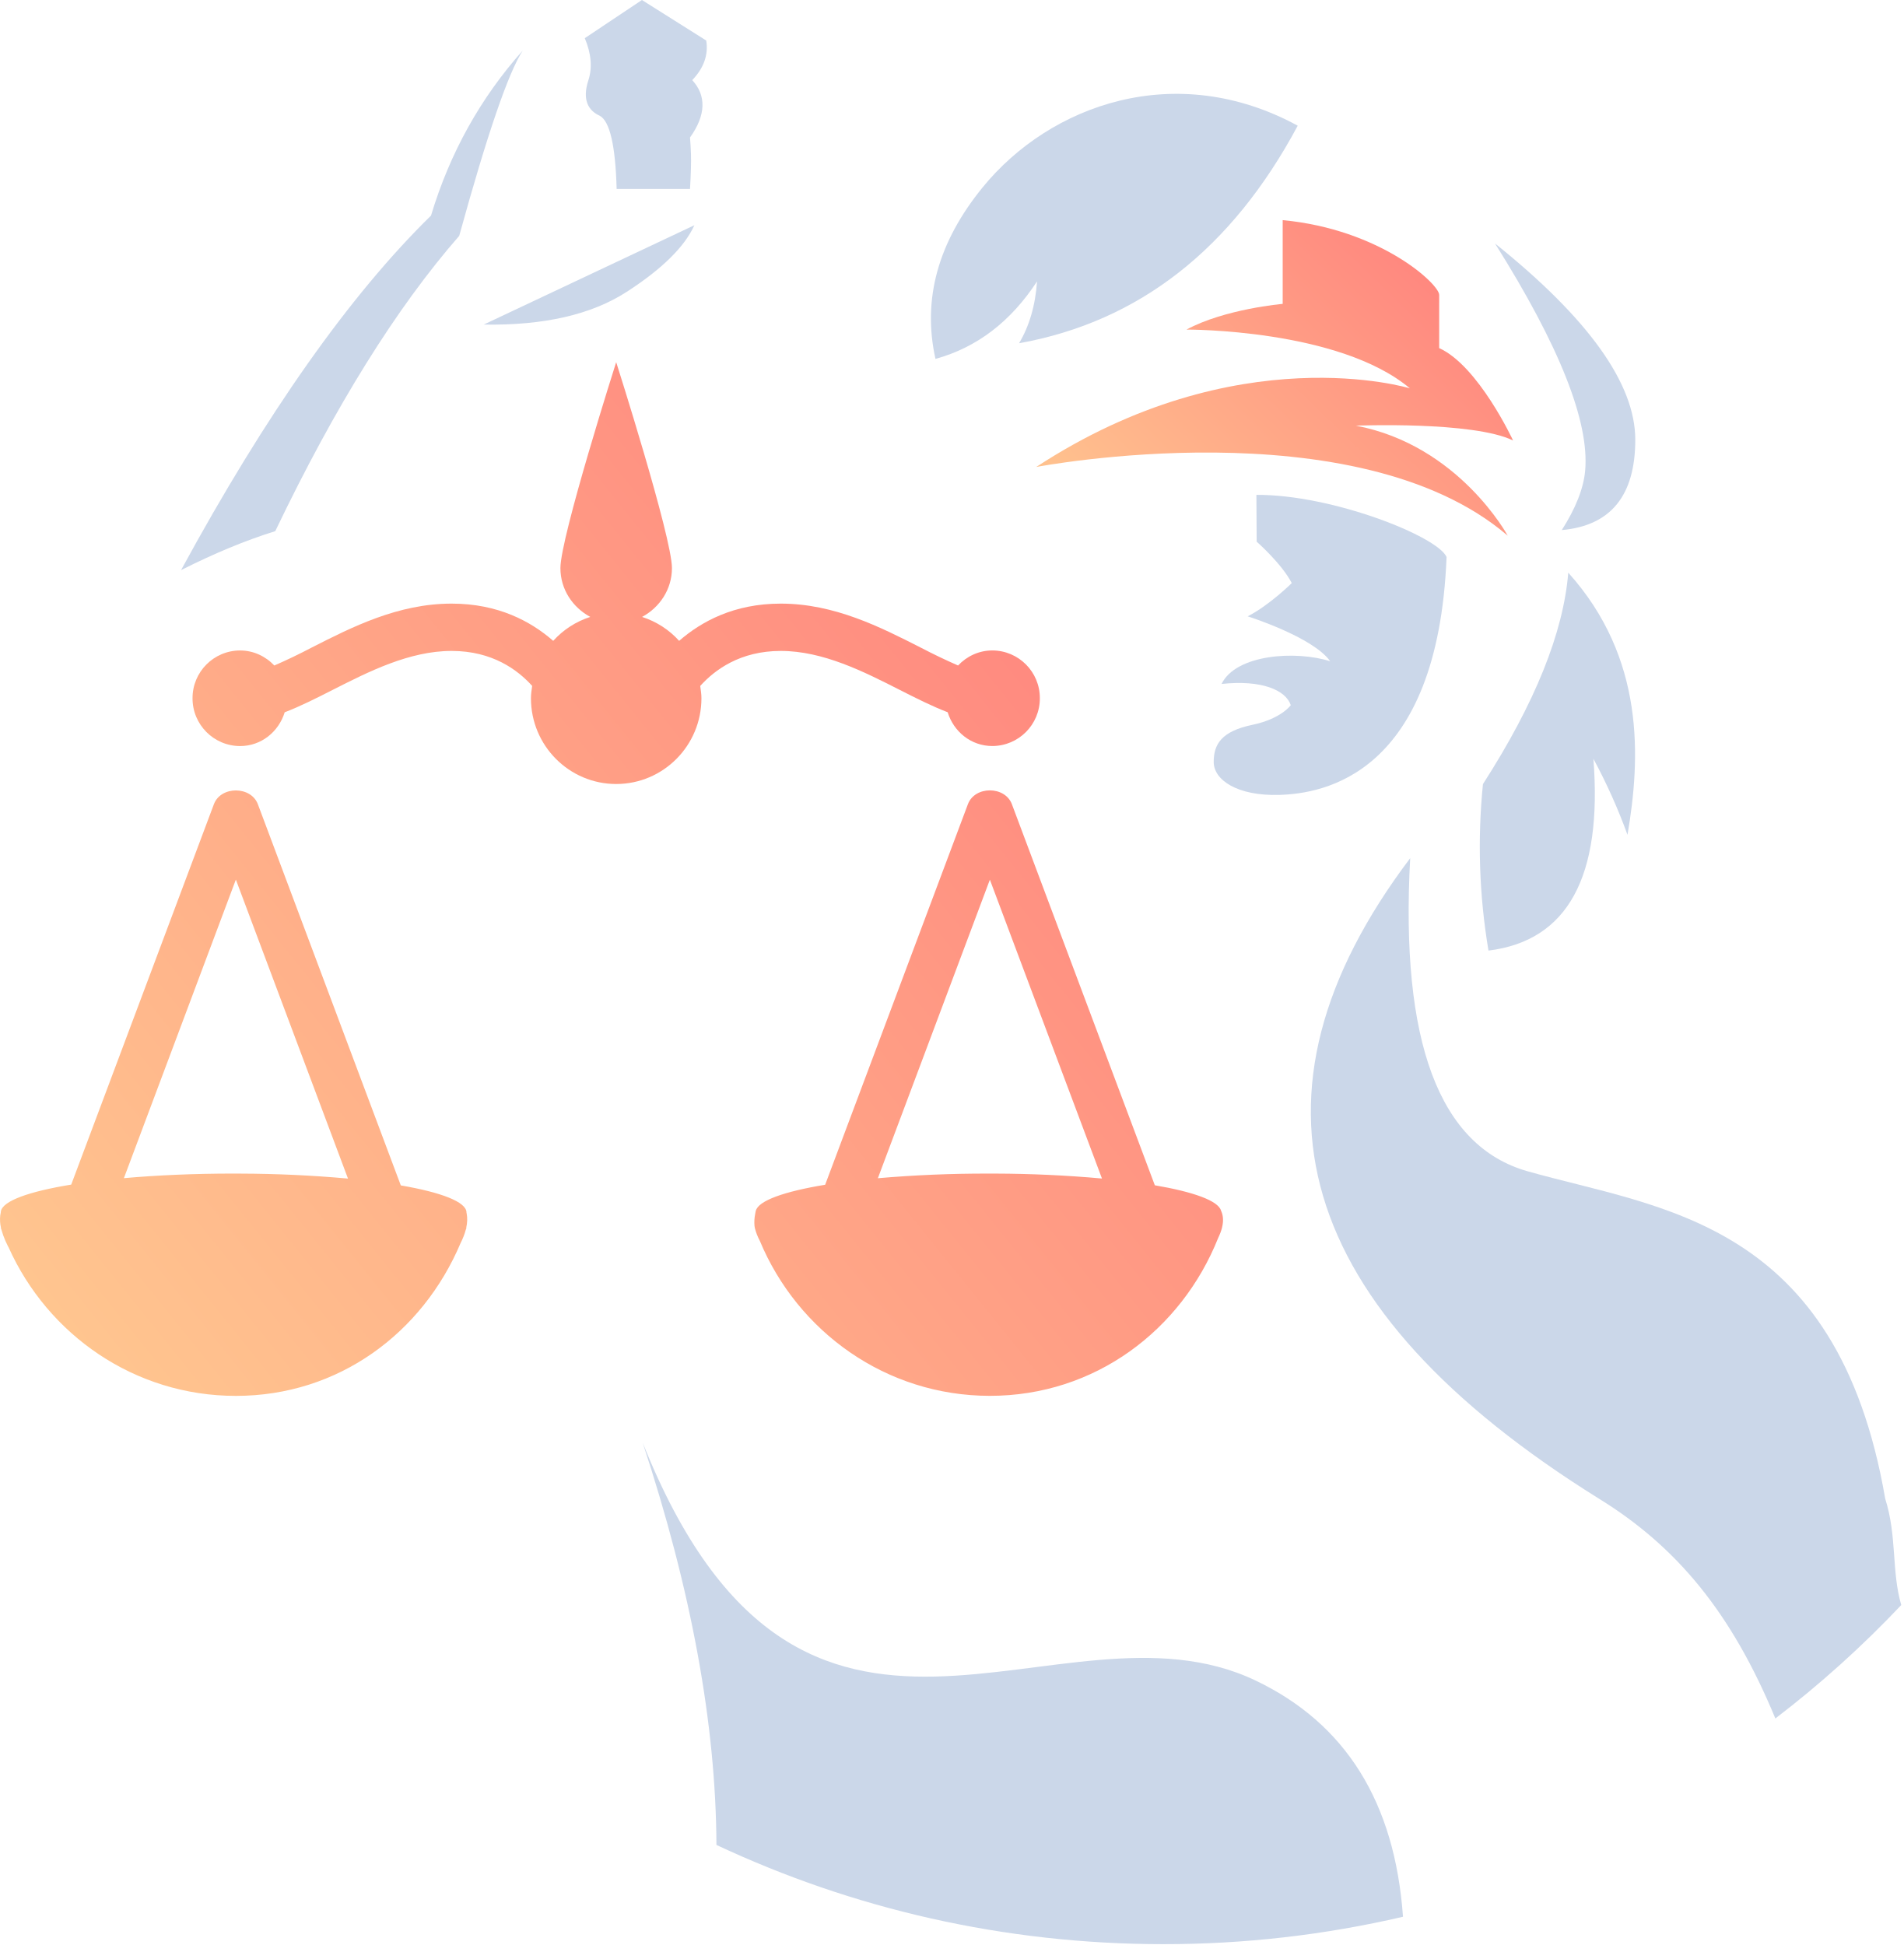
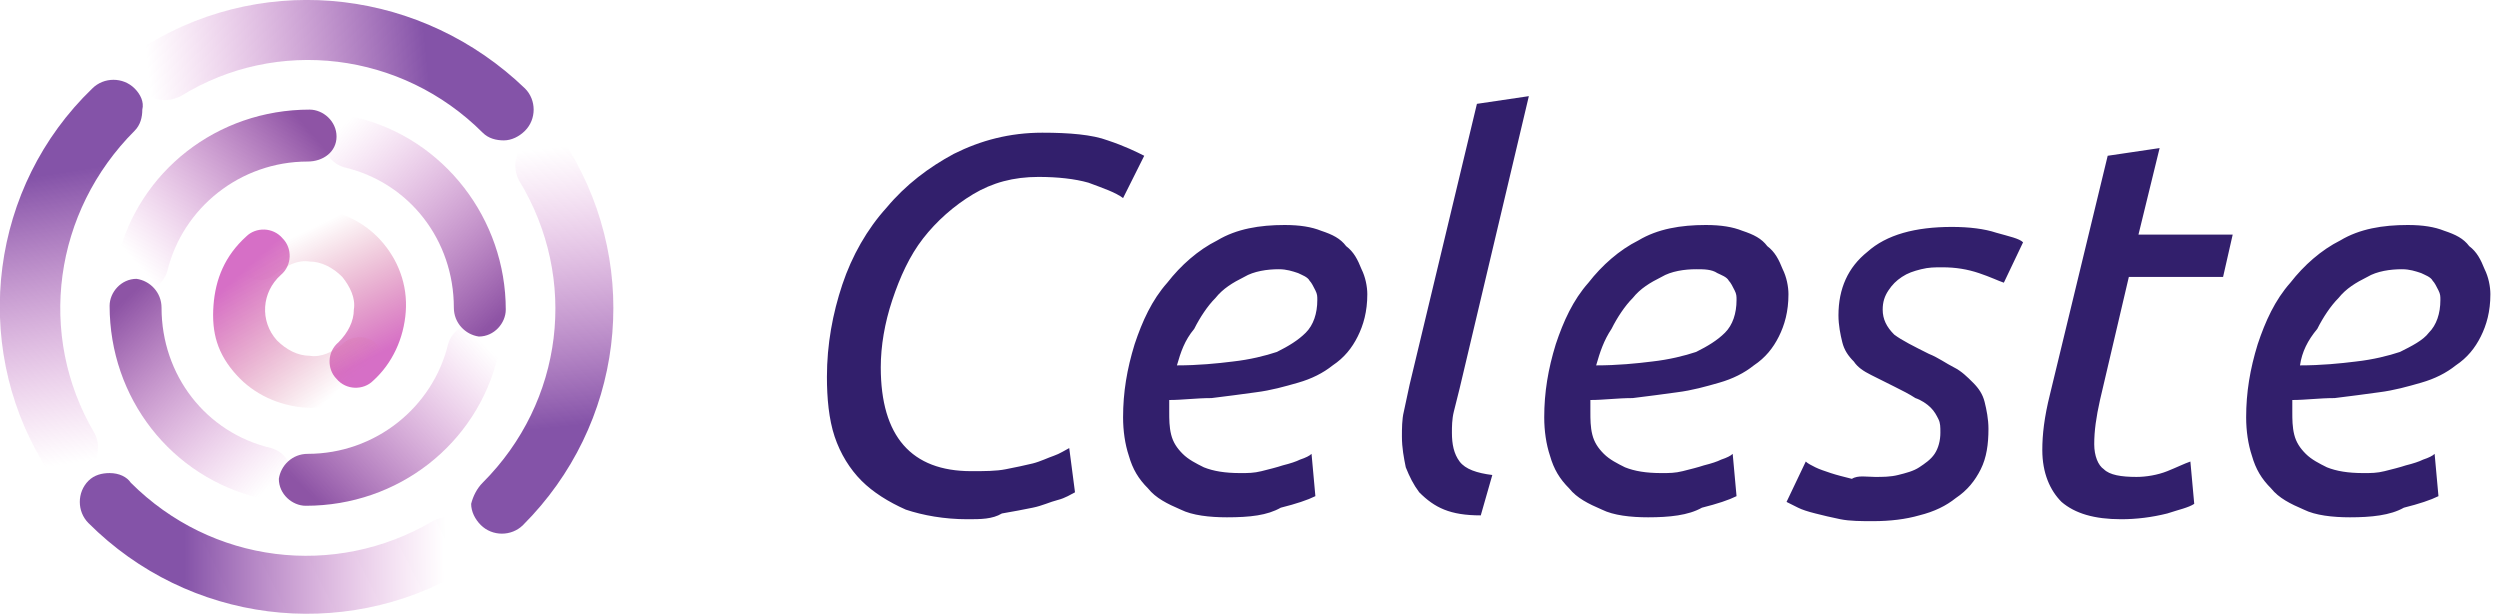
- <svg xmlns="http://www.w3.org/2000/svg" width="91" height="93" fill="none">
-   <path d="M12.329 38.456l6.833 18.224c1.944.335 3.14.792 3.14 1.295v.01l-.003-.01.011.044c.041.21.035.44-.02.688h.012l-.037.104c-.053.199-.135.41-.247.632-1.812 4.281-5.815 7.301-10.742 7.301-4.85 0-8.992-2.928-10.866-7.104l.11.195a4.141 4.141 0 01-.453-1.041l-.03-.086.01-.001a1.757 1.757 0 01-.035-.596l.025-.136.005-.057c.09-.5 1.36-.95 3.363-1.276l6.82-18.186c.328-.882 1.773-.882 2.104 0zm36.049-.002l6.833 18.22c1.85.316 3.033.741 3.165 1.212l-.019-.038c.108.208.14.448.094.72l-.028.137c-.04.154-.1.315-.182.485-1.764 4.416-5.893 7.552-10.915 7.552-4.969 0-9.194-3.073-11-7.412a2.706 2.706 0 01-.235-.603l-.004-.02-.001-.002-.014-.087a2.014 2.014 0 01.029-.556l.027-.146-.002.013a.305.305 0 01.005-.025l.002-.01h.002c.123-.487 1.369-.925 3.315-1.245l6.824-18.195c.328-.883 1.773-.883 2.104 0zm-37.102 3.605L5.923 56.334c1.563-.14 3.35-.22 5.246-.22l.34.002a58.5 58.5 0 015.128.238l-5.36-14.295zm36.05 0L41.97 56.337a59.64 59.64 0 015.284-.222h.34a58.6 58.6 0 015.09.236l-5.36-14.292zM29.459 17.317s2.666 8.365 2.666 9.846c0 1.02-.589 1.883-1.427 2.335.69.224 1.297.617 1.771 1.144 1.06-.922 2.62-1.78 4.858-1.78 2.56 0 4.761 1.12 6.704 2.109a29.26 29.26 0 001.773.85c.414-.439.992-.72 1.64-.72a2.277 2.277 0 012.27 2.285 2.277 2.277 0 01-2.27 2.285c-1.02 0-1.849-.685-2.137-1.615-.744-.285-1.506-.67-2.29-1.068-1.718-.873-3.667-1.864-5.69-1.864-1.944 0-3.158.907-3.85 1.674.026.195.058.387.058.588 0 2.264-1.825 4.101-4.076 4.101-2.25 0-4.075-1.837-4.075-4.1 0-.202.031-.397.058-.591-.695-.77-1.909-1.672-3.85-1.672-2.024 0-3.973.993-5.693 1.866-.782.398-1.544.783-2.288 1.068-.288.93-1.117 1.615-2.136 1.615a2.279 2.279 0 01-2.27-2.287 2.277 2.277 0 012.27-2.284c.648 0 1.226.282 1.64.719a26.736 26.736 0 001.77-.85c1.943-.989 4.146-2.109 6.706-2.109 2.24 0 3.8.858 4.858 1.78a4.038 4.038 0 011.772-1.144c-.839-.453-1.428-1.312-1.428-2.335 0-1.481 2.666-9.846 2.666-9.846z" fill="url(#paint0_linear)" />
-   <path d="M61.324 14.53s-2.766.238-4.598 1.229c0 0 7.288-.04 10.68 2.81 0 0-8.25-2.535-17.864 3.759 0 0 15.291-2.93 22.54 3.285 0 0-2.339-4.33-7.258-5.26 0 0 5.597-.224 7.514.708 0 0-1.655-3.567-3.532-4.417V14.1c0-.515-2.803-3.133-7.482-3.575v4.005z" fill="url(#paint1_linear)" />
-   <path d="M60.08 25.9s1.18 1.03 1.679 1.98c0 0-1.078 1.066-2.109 1.59 0 0 3.122.984 3.944 2.147-1.664-.524-4.507-.328-5.192 1.086 1.9-.205 3.064.286 3.309 1.014 0 0-.452.651-1.835.94-1.474.309-1.85.921-1.85 1.777 0 .855 1.119 1.637 3.151 1.574 2.03-.065 7.564-.902 7.982-11.373-.418-.985-5.474-2.995-9.092-2.973l.013 2.239zM70.9 37.489c2.484-3.867 3.843-7.236 4.077-10.107 3.678 4.087 3.457 8.873 2.832 12.535a27.11 27.11 0 00-1.63-3.636c.44 5.646-1.232 8.704-5.016 9.171a29.865 29.865 0 01-.264-7.963zM24.991 2.418c-.69 1.062-1.702 4.015-3.036 8.859-2.997 3.43-5.928 8.136-8.795 14.12-1.415.44-2.916 1.061-4.504 1.863 4.071-7.485 8.054-13.135 11.95-16.952.9-2.99 2.361-5.62 4.385-7.89zm8.207 8.351L23.125 15.52c2.87.048 5.15-.474 6.838-1.566 1.689-1.091 2.767-2.154 3.235-3.186zm-3.717-1.734c-.057-2.077-.327-3.244-.811-3.502-.538-.24-.85-.758-.538-1.702.193-.6.135-1.27-.174-2.006L30.69 0l3.075 1.938c.108.684-.116 1.315-.67 1.893.67.725.67 1.661-.106 2.742.021.268.036.53.045.788.013.39-.002.948-.045 1.674H29.48z" fill="#CBD7E9" />
-   <path d="M67.42 41.033c-.481 8.78 1.388 13.77 5.608 14.97 6.331 1.798 14.8 2.323 17.102 15.656.572 1.804.294 3.461.767 5.086a50.365 50.365 0 01-6.019 5.424c-2.104-5.088-4.735-8.23-8.433-10.51-14.577-9.08-17.585-19.288-9.025-30.626zM30.724 68.976c7.633 19.161 19.851 6.884 29.29 11.372 4.316 2.052 6.67 5.82 7.062 11.302a50.436 50.436 0 01-11.453 1.31c-7.638 0-14.88-1.7-21.371-4.745-.024-5.768-1.2-12.181-3.528-19.24zm40.753-57.332c3.079 4.896 4.515 8.517 4.308 10.863-.078.848-.451 1.794-1.118 2.839 2.343-.21 3.514-1.65 3.514-4.322s-2.235-5.799-6.704-9.38zm-26.752 5.517c1.98-.547 3.598-1.782 4.855-3.706-.08 1.146-.367 2.131-.86 2.958 5.722-1.03 10.163-4.497 13.323-10.403C56.216 2.842 50.21 5.004 46.99 8.945c-2.146 2.627-2.901 5.366-2.266 8.216z" fill="#CBD7E9" />
-   <defs>
-     <linearGradient id="paint0_linear" x1="0" y1="59.625" x2="54.276" y2="15.911" gradientUnits="userSpaceOnUse">
-       <stop stop-color="#FFC58F" />
-       <stop offset="1" stop-color="#FF7C7C" />
-     </linearGradient>
-     <linearGradient id="paint1_linear" x1="49.542" y1="23.44" x2="66.493" y2="6.004" gradientUnits="userSpaceOnUse">
-       <stop stop-color="#FFC58F" />
-       <stop offset="1" stop-color="#FF7C7C" />
-     </linearGradient>
-   </defs>
+ <svg xmlns="http://www.w3.org/2000/svg" version="1.1" id="Layer_1" x="0" y="0" viewBox="0 0 130 32" xml:space="preserve">
+   <style>.st0{fill:#321f6c}</style>
+   <path class="st0" d="M50.3 27c-1.2 0-2.3-.2-3.2-.5-.9-.4-1.7-.9-2.3-1.5-.6-.6-1.1-1.4-1.4-2.3-.3-.9-.4-2-.4-3.1 0-1.7.3-3.3.8-4.8s1.3-2.9 2.3-4c1-1.2 2.2-2.1 3.5-2.8 1.4-.7 2.9-1.1 4.6-1.1 1.4 0 2.6.1 3.4.4.9.3 1.5.6 1.9.8l-1.1 2.2c-.4-.3-1-.5-1.8-.8-.7-.2-1.6-.3-2.6-.3-1.3 0-2.4.3-3.4.9-1 .6-1.9 1.4-2.6 2.3-.7.9-1.2 2-1.6 3.2-.4 1.2-.6 2.4-.6 3.5 0 3.6 1.6 5.4 4.7 5.4.7 0 1.3 0 1.8-.1s1-.2 1.4-.3c.4-.1.8-.3 1.1-.4.3-.1.6-.3.8-.4l.3 2.3c-.2.1-.5.3-.9.4-.4.1-.8.3-1.3.4-.5.1-1 .2-1.6.3-.5.3-1.1.3-1.8.3zM61.2 19c1.1 0 2.1-.1 2.9-.2.9-.1 1.7-.3 2.3-.5.6-.3 1.1-.6 1.5-1 .4-.4.6-1 .6-1.7 0-.2 0-.3-.1-.5s-.2-.4-.3-.5c-.1-.2-.4-.3-.6-.4-.3-.1-.6-.2-1-.2-.6 0-1.3.1-1.8.4-.6.3-1.1.6-1.5 1.1-.4.4-.8 1-1.1 1.6-.5.6-.7 1.2-.9 1.9zm2.6 7.9c-.9 0-1.8-.1-2.4-.4-.7-.3-1.3-.6-1.7-1.1-.5-.5-.8-1-1-1.7-.2-.6-.3-1.3-.3-2 0-1.3.2-2.5.6-3.8.4-1.2.9-2.3 1.7-3.2.7-.9 1.6-1.7 2.6-2.2 1-.6 2.2-.8 3.5-.8.8 0 1.4.1 1.9.3.6.2 1 .4 1.3.8.4.3.6.7.8 1.2.2.4.3.9.3 1.3 0 .9-.2 1.6-.5 2.2-.3.6-.7 1.1-1.3 1.5-.5.4-1.1.7-1.8.9-.7.2-1.4.4-2.2.5-.7.1-1.5.2-2.3.3-.8 0-1.5.1-2.2.1V21.4c0 .4 0 .8.1 1.2.1.4.3.7.6 1 .3.3.7.5 1.1.7.5.2 1.1.3 1.9.3.4 0 .7 0 1.1-.1.4-.1.8-.2 1.1-.3.4-.1.7-.2.9-.3.3-.1.5-.2.6-.3l.2 2.2c-.4.2-1 .4-1.8.6-.7.4-1.6.5-2.8.5zM75.9 20.2l-.3 1.2c-.1.4-.1.8-.1 1.1 0 .6.1 1.1.4 1.5.3.4.9.6 1.7.7l-.6 2.1c-.8 0-1.4-.1-1.9-.3-.5-.2-.9-.5-1.3-.9-.3-.4-.5-.8-.7-1.3-.1-.5-.2-1-.2-1.6 0-.4 0-.9.1-1.3.1-.5.2-.9.3-1.4l3.5-14.6 2.7-.4-3.6 15.2zM83 19c1.1 0 2.1-.1 2.9-.2.9-.1 1.7-.3 2.3-.5.6-.3 1.1-.6 1.5-1 .4-.4.6-1 .6-1.7 0-.2 0-.3-.1-.5s-.2-.4-.3-.5c-.1-.2-.4-.3-.6-.4-.3-.2-.7-.2-1.1-.2-.6 0-1.3.1-1.8.4-.6.3-1.1.6-1.5 1.1-.4.4-.8 1-1.1 1.6-.4.6-.6 1.2-.8 1.9zm2.7 7.9c-.9 0-1.8-.1-2.4-.4-.7-.3-1.3-.6-1.7-1.1-.5-.5-.8-1-1-1.7-.2-.6-.3-1.3-.3-2 0-1.3.2-2.5.6-3.8.4-1.2.9-2.3 1.7-3.2.7-.9 1.6-1.7 2.6-2.2 1-.6 2.2-.8 3.5-.8.8 0 1.4.1 1.9.3.6.2 1 .4 1.3.8.4.3.6.7.8 1.2.2.4.3.9.3 1.3 0 .9-.2 1.6-.5 2.2-.3.6-.7 1.1-1.3 1.5-.5.4-1.1.7-1.8.9-.7.2-1.4.4-2.2.5-.7.1-1.5.2-2.3.3-.8 0-1.5.1-2.2.1V21.4c0 .4 0 .8.1 1.2.1.4.3.7.6 1 .3.3.7.5 1.1.7.5.2 1.1.3 1.9.3.4 0 .7 0 1.1-.1.4-.1.8-.2 1.1-.3.4-.1.7-.2.9-.3.3-.1.5-.2.6-.3l.2 2.2c-.4.2-1 .4-1.8.6-.7.4-1.7.5-2.8.5zM97.5 24.8c.4 0 .8 0 1.2-.1.4-.1.8-.2 1.1-.4.3-.2.6-.4.8-.7.2-.3.3-.7.3-1.1 0-.3 0-.5-.1-.7-.1-.2-.2-.4-.4-.6-.2-.2-.5-.4-.8-.5-.3-.2-.7-.4-1.1-.6l-1.2-.6c-.4-.2-.7-.4-.9-.7-.3-.3-.5-.6-.6-1-.1-.4-.2-.9-.2-1.4 0-1.4.5-2.5 1.5-3.3 1-.9 2.5-1.3 4.4-1.3.9 0 1.7.1 2.3.3.7.2 1.2.3 1.4.5l-1 2.1c-.3-.1-.7-.3-1.3-.5-.6-.2-1.2-.3-1.9-.3-.4 0-.7 0-1.1.1-.4.1-.7.2-1 .4-.3.2-.5.4-.7.7-.2.3-.3.6-.3 1 0 .5.2.9.6 1.3.4.3 1 .6 1.8 1 .5.2.9.5 1.3.7.4.2.7.5 1 .8.3.3.5.6.6 1 .1.4.2.9.2 1.4 0 .8-.1 1.5-.4 2.1-.3.6-.7 1.1-1.3 1.5-.5.4-1.1.7-1.9.9-.7.2-1.5.3-2.4.3-.6 0-1.2 0-1.7-.1s-.9-.2-1.3-.3c-.4-.1-.7-.2-.9-.3l-.6-.3 1-2.1c.1.1.3.2.5.3.2.1.5.2.8.3.3.1.7.2 1.1.3.3-.2.8-.1 1.2-.1zM110.3 27c-1.4 0-2.4-.3-3.1-.9-.6-.6-1-1.5-1-2.7 0-.8.1-1.7.4-2.9l3-12.4 2.7-.4-1.1 4.5h4.9l-.5 2.2h-4.9l-1.5 6.4c-.2.9-.3 1.6-.3 2.3 0 .6.2 1.1.5 1.3.3.3.9.4 1.7.4.5 0 1.1-.1 1.6-.3.5-.2.9-.4 1.2-.5l.2 2.2c-.3.2-.8.3-1.4.5-.8.2-1.6.3-2.4.3zM119.6 19c1.1 0 2.1-.1 2.9-.2.9-.1 1.7-.3 2.3-.5.6-.3 1.2-.6 1.5-1 .4-.4.6-1 .6-1.7 0-.2 0-.3-.1-.5s-.2-.4-.3-.5c-.1-.2-.4-.3-.6-.4-.3-.1-.6-.2-1-.2-.6 0-1.3.1-1.8.4-.6.3-1.1.6-1.5 1.1-.4.4-.8 1-1.1 1.6-.5.6-.8 1.2-.9 1.9zm2.6 7.9c-.9 0-1.8-.1-2.4-.4-.7-.3-1.3-.6-1.7-1.1-.5-.5-.8-1-1-1.7-.2-.6-.3-1.3-.3-2 0-1.3.2-2.5.6-3.8.4-1.2.9-2.3 1.7-3.2.7-.9 1.6-1.7 2.6-2.2 1-.6 2.2-.8 3.5-.8.8 0 1.4.1 1.9.3.6.2 1 .4 1.3.8.4.3.6.7.8 1.2.2.4.3.9.3 1.3 0 .9-.2 1.6-.5 2.2-.3.6-.7 1.1-1.3 1.5-.5.4-1.1.7-1.8.9-.7.2-1.4.4-2.2.5-.7.1-1.5.2-2.3.3-.8 0-1.5.1-2.2.1V21.4c0 .4 0 .8.1 1.2.1.4.3.7.6 1 .3.3.7.5 1.1.7.5.2 1.1.3 1.9.3.4 0 .7 0 1.1-.1.4-.1.8-.2 1.1-.3.4-.1.7-.2.9-.3.3-.1.5-.2.6-.3l.2 2.2c-.4.2-1 .4-1.8.6-.7.4-1.7.5-2.8.5z" />
+   <linearGradient id="SVGID_1_" gradientUnits="userSpaceOnUse" x1="16.349" y1="21.871" x2="13.072" y2="15.215" gradientTransform="rotate(180 16 17)">
+     <stop offset="0" stop-color="#d66f8d" stop-opacity="0" />
+     <stop offset="1" stop-color="#d66fc6" />
+   </linearGradient>
+   <path d="M12.5 14.1c.5.6 1.4.6 1.9.1.5-.4 1.1-.7 1.7-.6.6 0 1.2.3 1.7.8.4.5.7 1.1.6 1.7 0 .6-.3 1.2-.8 1.7-.6.5-.6 1.4-.1 1.9.5.6 1.4.6 1.9.1 1-.9 1.6-2.2 1.7-3.6.1-1.4-.4-2.7-1.3-3.7s-2.2-1.6-3.6-1.7c-1.4-.1-2.7.4-3.7 1.3-.3.3-.4.6-.4.9 0 .5.1.9.4 1.1z" fill="url(#SVGID_1_)" />
+   <linearGradient id="SVGID_2_" gradientUnits="userSpaceOnUse" x1="3.078" y1="7.379" x2="4.987" y2="26.137" gradientTransform="rotate(180 16 17)">
+     <stop offset=".232" stop-color="#8453a8" />
+     <stop offset="1" stop-color="#d66fc6" stop-opacity="0" />
+   </linearGradient>
+   <path d="M25.1 25.1c4.2-4.2 5-10.6 1.9-15.7-.4-.7-.2-1.7.5-2.1.7-.4 1.7-.2 2.1.5 3.8 6.3 2.8 14.3-2.4 19.5-.6.6-1.6.6-2.2 0-.3-.3-.5-.7-.5-1.1.1-.4.3-.8.6-1.1z" fill="url(#SVGID_2_)" />
+   <linearGradient id="SVGID_3_" gradientUnits="userSpaceOnUse" x1="21.46" y1="21.237" x2="14.481" y2="13.609" gradientTransform="rotate(180 16 17)">
+     <stop offset=".232" stop-color="#d66fc6" />
+     <stop offset="1" stop-color="#d66f8d" stop-opacity="0" />
+   </linearGradient>
+   <path d="M12.3 19.5c.9 1 2.2 1.6 3.6 1.7 1.4.1 2.7-.4 3.7-1.3.6-.5.6-1.4.1-1.9-.5-.6-1.4-.6-1.9-.1-.5.4-1.1.7-1.7.6-.6 0-1.2-.3-1.7-.8-.9-1-.8-2.5.2-3.4.6-.5.6-1.4.1-1.9-.5-.6-1.4-.6-1.9-.1-1.1 1-1.6 2.2-1.7 3.6s.2 2.5 1.2 3.6z" fill="url(#SVGID_3_)" />
+   <linearGradient id="SVGID_4_" gradientUnits="userSpaceOnUse" x1="5.414" y1="30.932" x2="24.166" y2="29.054" gradientTransform="rotate(180 16 17)">
+     <stop offset=".232" stop-color="#8453a8" />
+     <stop offset="1" stop-color="#d66fc6" stop-opacity="0" />
+   </linearGradient>
+   <path d="M25.1 6.9C20.9 2.7 14.4 1.9 9.4 5c-.8.4-1.7.2-2.2-.5-.4-.8-.2-1.7.5-2.2C14-1.5 22-.5 27.3 4.6c.6.6.6 1.6 0 2.2-.3.3-.7.5-1.1.5-.4 0-.8-.1-1.1-.4z" fill="url(#SVGID_4_)" />
+   <linearGradient id="SVGID_5_" gradientUnits="userSpaceOnUse" x1="5.54" y1="17.925" x2="16.15" y2="29.987" gradientTransform="rotate(180 16 17)">
+     <stop offset="0" stop-color="#8e54a5" />
+     <stop offset=".803" stop-color="#d66fc6" stop-opacity="0" />
+   </linearGradient>
+   <path d="M23.6 16c0-3.5-2.3-6.5-5.7-7.3-.7-.2-1.2-.9-1-1.6.2-.7.9-1.2 1.6-1 4.6 1.1 7.8 5.3 7.8 10 0 .7-.6 1.4-1.4 1.4-.7-.1-1.3-.7-1.3-1.5z" fill="url(#SVGID_5_)" />
+   <linearGradient id="SVGID_6_" gradientUnits="userSpaceOnUse" x1="26.491" y1="5.753" x2="8.864" y2="5.567" gradientTransform="rotate(180 16 17)">
+     <stop offset=".232" stop-color="#8453a8" />
+     <stop offset="1" stop-color="#d66fc6" stop-opacity="0" />
+   </linearGradient>
+   <path d="M6.8 25.1c4.2 4.2 10.6 5 15.7 2 .7-.4 1.7-.2 2.1.5.4.7.2 1.7-.5 2.1-6.3 3.7-14.3 2.7-19.5-2.5-.6-.6-.6-1.6 0-2.2.3-.3.7-.4 1.1-.4.5 0 .9.2 1.1.5z" fill="url(#SVGID_6_)" />
+   <linearGradient id="SVGID_7_" gradientUnits="userSpaceOnUse" x1="29.361" y1="29.532" x2="26.349" y2="10.21" gradientTransform="rotate(180 16 17)">
+     <stop offset=".232" stop-color="#8453a8" />
+     <stop offset="1" stop-color="#d66fc6" stop-opacity="0" />
+   </linearGradient>
+   <path d="M7 6.8C2.8 11 1.9 17.4 4.9 22.5c.4.7.2 1.7-.6 2.1-.7.4-1.7.2-2.1-.6C-1.5 17.8-.5 9.7 4.8 4.6 5.4 4 6.4 4 7 4.6c.3.3.5.7.4 1.1 0 .4-.1.8-.4 1.1z" fill="url(#SVGID_7_)" />
+   <linearGradient id="SVGID_8_" gradientUnits="userSpaceOnUse" x1="15.9" y1="28.433" x2="28.381" y2="17.672" gradientTransform="rotate(180 16 17)">
+     <stop offset="0" stop-color="#8e54a5" />
+     <stop offset=".049" stop-color="#8e54a5" />
+     <stop offset=".737" stop-color="#d66fc6" stop-opacity="0" />
+   </linearGradient>
+   <path d="M16 8.4c-3.5 0-6.5 2.4-7.3 5.7-.2.7-.9 1.2-1.6 1-.7-.2-1.2-.9-1-1.6 1.1-4.6 5.2-7.8 10-7.8.7 0 1.4.6 1.4 1.4s-.7 1.3-1.5 1.3z" fill="url(#SVGID_8_)" />
+   <linearGradient id="SVGID_9_" gradientUnits="userSpaceOnUse" x1="16.374" y1="6.645" x2="5.504" y2="18.135" gradientTransform="rotate(180 16 17)">
+     <stop offset="0" stop-color="#8d54a5" />
+     <stop offset=".098" stop-color="#8d54a5" />
+     <stop offset=".85" stop-color="#d66fc6" stop-opacity="0" />
+   </linearGradient>
+   <path d="M16 23.6c3.5 0 6.5-2.4 7.3-5.7.2-.7.9-1.2 1.6-1 .7.2 1.2.9 1 1.6-1.1 4.6-5.2 7.8-10 7.8-.7 0-1.4-.6-1.4-1.4.1-.7.7-1.3 1.5-1.3z" fill="url(#SVGID_9_)" />
+   <linearGradient id="SVGID_10_" gradientUnits="userSpaceOnUse" x1="26.231" y1="17.787" x2="16.661" y2="6.972" gradientTransform="rotate(180 16 17)">
+     <stop offset="0" stop-color="#8d54a5" />
+     <stop offset=".852" stop-color="#d66fc6" stop-opacity="0" />
+   </linearGradient>
+   <path d="M8.4 16c0 3.5 2.3 6.5 5.7 7.3.7.2 1.2.9 1 1.6-.2.7-.9 1.2-1.6 1-4.6-1.1-7.8-5.2-7.8-10 0-.7.6-1.4 1.4-1.4.7.1 1.3.7 1.3 1.5z" fill="url(#SVGID_10_)" />
</svg>
